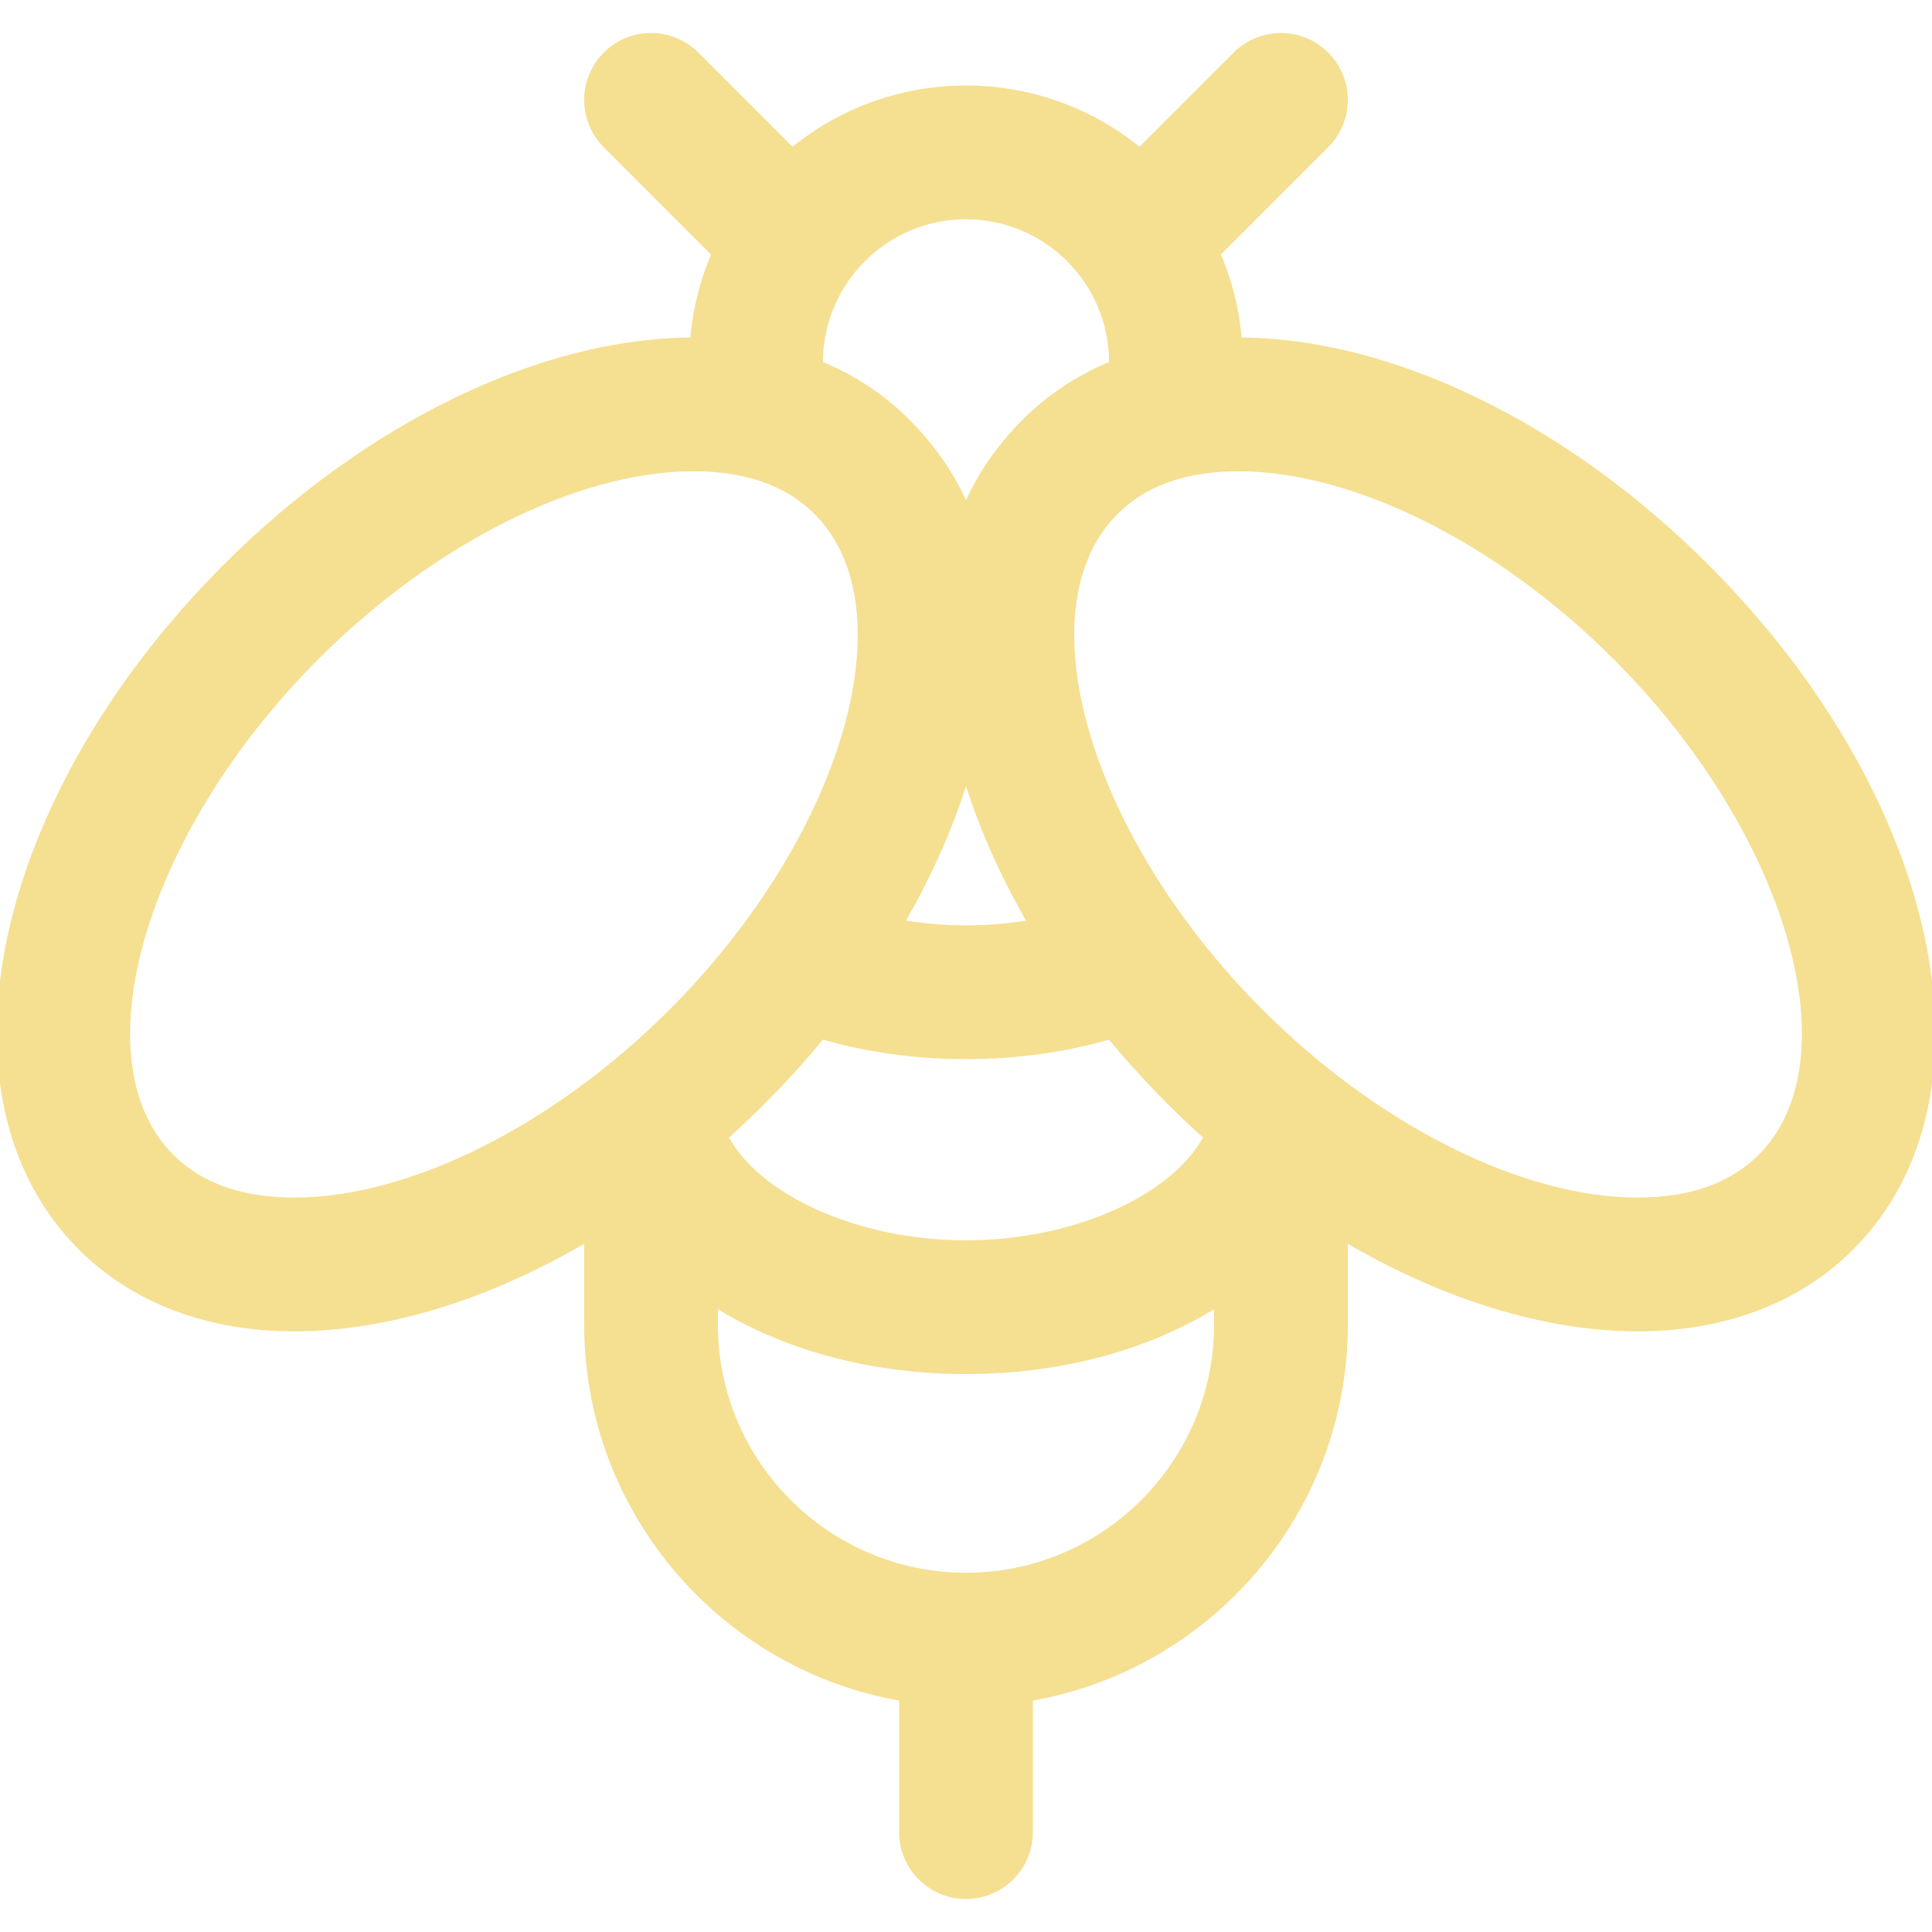
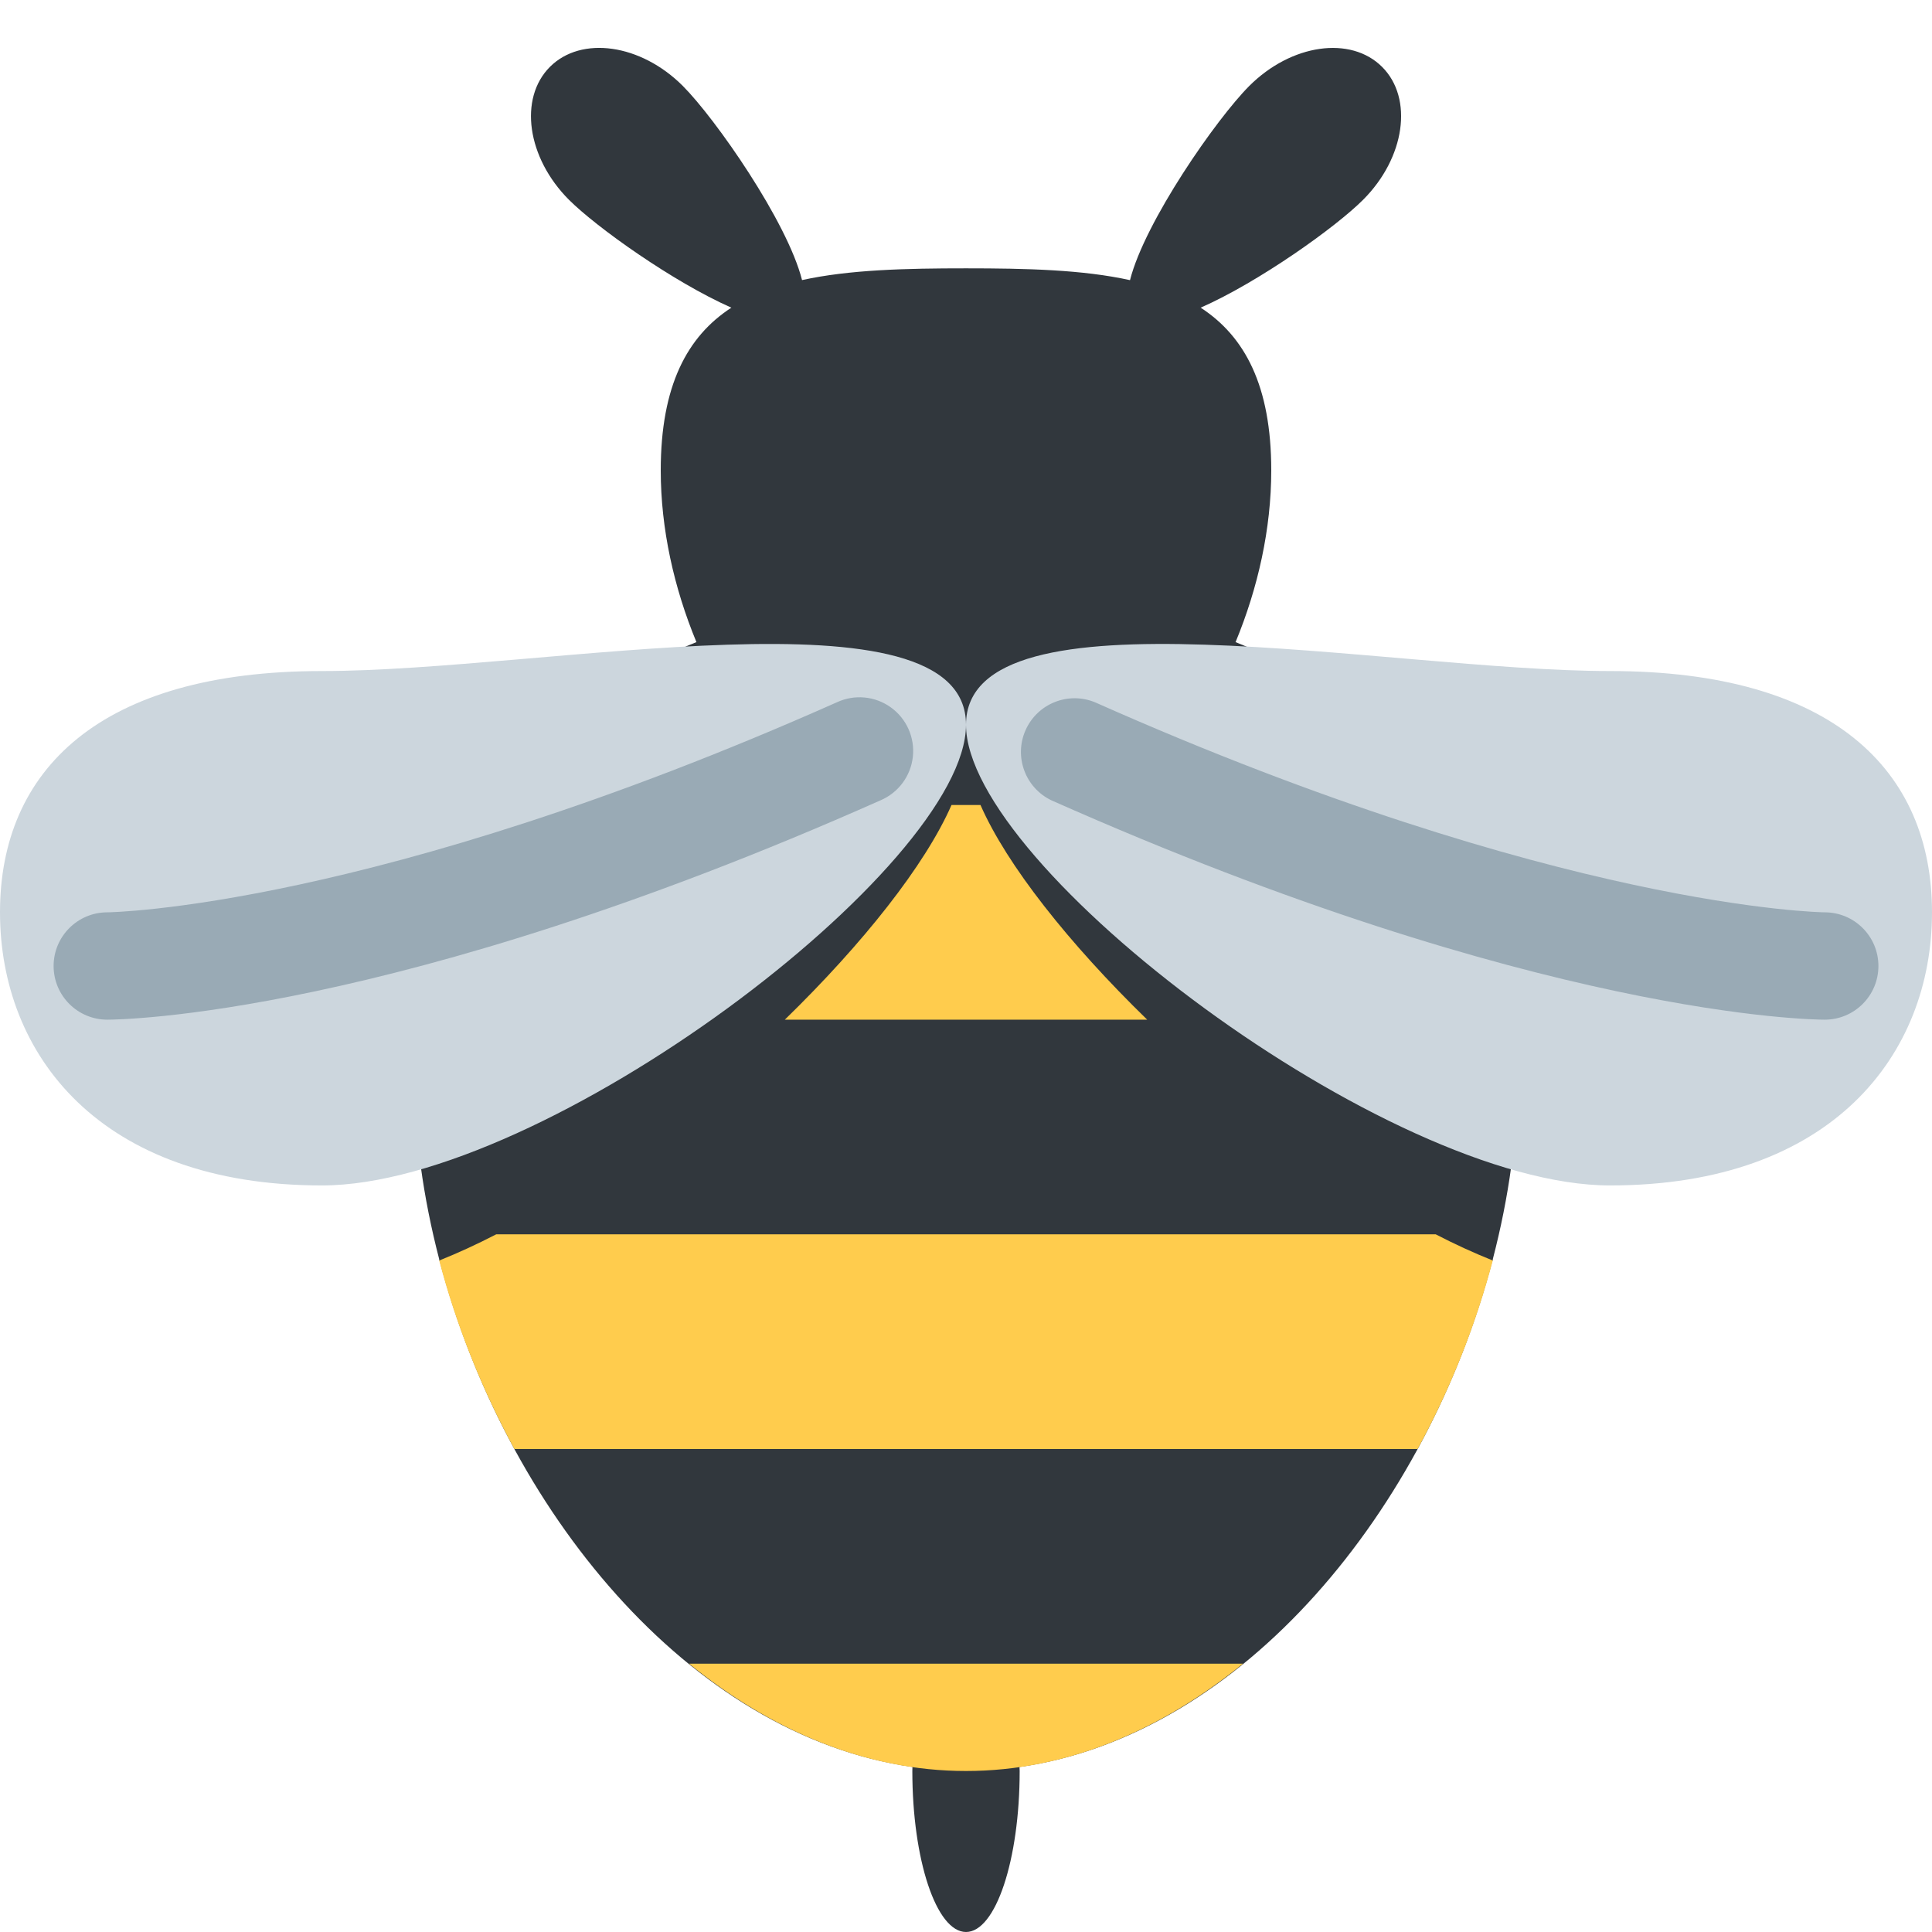
- <svg xmlns="http://www.w3.org/2000/svg" fill="#f5df91" height="800px" width="800px" version="1.1" id="Capa_1" viewBox="0 0 297 297" xml:space="preserve" stroke="#f5df91">
-   <g id="SVGRepo_bgCarrier" stroke-width="0" />
-   <g id="SVGRepo_tracerCarrier" stroke-linecap="round" stroke-linejoin="round" />
-   <g id="SVGRepo_iconCarrier">
-     <path d="M262.223,87.121c-21.74-21.739-48.581-34.722-71.809-34.735c-0.373-4.733-1.523-9.251-3.337-13.418 c0.21-0.178,0.419-0.359,0.617-0.558l16.139-16.139c3.82-3.82,3.82-10.013,0-13.833c-3.821-3.819-10.012-3.819-13.833,0 l-14.795,14.795c-7.268-5.989-16.574-9.59-26.705-9.59c-10.131,0-19.436,3.601-26.705,9.59L107,8.439 c-3.821-3.819-10.012-3.819-13.833,0c-3.82,3.82-3.82,10.013,0,13.833l16.139,16.139c0.198,0.198,0.407,0.38,0.617,0.558 c-1.815,4.167-2.964,8.685-3.337,13.418c-23.228,0.013-50.069,12.996-71.809,34.735c-35.581,35.582-45.379,81.531-22.303,104.607 c8.133,8.132,19.463,12.431,32.765,12.431c14.327,0,30.03-4.943,45.064-13.827v13.308c0,28.756,20.969,52.692,48.416,57.359v20.645 c0,5.402,4.379,9.781,9.781,9.781c5.402,0,9.781-4.379,9.781-9.781v-20.645c27.447-4.667,48.416-28.603,48.416-57.359v-13.308 c15.034,8.884,30.737,13.827,45.064,13.827c0.001,0,0.001,0,0.002,0c13.3,0,24.629-4.298,32.763-12.431 C307.601,168.652,297.804,122.703,262.223,87.121z M148.5,78.187c-2.054-4.99-5.252-9.506-9.115-13.37 c-3.799-3.798-8.302-6.748-13.37-8.827c-0.001-0.097-0.011-0.191-0.011-0.288c0-12.405,10.091-22.496,22.496-22.496 c12.405,0,22.496,10.091,22.496,22.496c0,0.097-0.01,0.192-0.011,0.289c-5.068,2.078-9.571,5.029-13.37,8.827 C153.752,68.681,150.554,73.197,148.5,78.187 M148.5,119.137c2.248,7.509,5.611,15.18,10.032,22.768 c-3.225,0.547-6.591,0.848-10.032,0.848c-3.441,0-6.806-0.301-10.032-0.848C142.889,134.318,146.252,126.646,148.5,119.137z M26.307,177.895c-14.808-14.809-4.594-50.044,22.303-76.942c17.891-17.891,40.119-29.006,58.01-29.006 c8.115,0,14.484,2.255,18.932,6.702c14.808,14.809,4.594,50.044-22.303,76.942c-17.891,17.891-40.119,29.005-58.01,29.005 C37.123,184.597,30.754,182.343,26.307,177.895z M187.135,203.64c0,21.303-17.332,38.635-38.635,38.635 c-21.303,0-38.635-17.332-38.635-38.635v-3.279c10.207,6.479,23.673,10.37,38.635,10.37c14.962,0,28.428-3.891,38.635-10.37V203.64z M148.5,191.17c-16.991,0-32.249-7.167-37.059-16.41c1.912-1.715,3.796-3.491,5.64-5.335c3.31-3.311,6.396-6.711,9.254-10.174 c6.801,1.975,14.272,3.065,22.164,3.065c7.893,0,15.367-1.086,22.168-3.061c2.857,3.462,5.942,6.861,9.251,10.17 c1.844,1.844,3.728,3.62,5.64,5.335C180.749,184.002,165.491,191.17,148.5,191.17z M270.693,177.895 c-4.447,4.447-10.816,6.703-18.931,6.702c-17.892,0-40.12-11.114-58.011-29.005c-26.898-26.898-37.112-62.133-22.303-76.942 c4.447-4.447,10.816-6.702,18.932-6.702c17.891,0,40.119,11.114,58.01,29.006C275.288,127.852,285.501,163.086,270.693,177.895z" />
-   </g>
+ <svg xmlns="http://www.w3.org/2000/svg" width="1em" height="1em" viewBox="0 0 36 36">
+   <path fill="#31373d" d="M27.816 23.464c.299-1.148.465-2.318.465-3.464c0-4.161-2.122-6.779-5.258-8.035c.417-1.008.665-2.108.665-3.2c0-1.581-.495-2.498-1.315-3.032c1.091-.482 2.517-1.5 3.027-2.011c.781-.781.94-1.889.354-2.475s-1.693-.428-2.475.354c-.611.611-1.948 2.53-2.223 3.619C20.172 5.025 19.126 5 18 5c-1.125 0-2.172.025-3.055.219c-.275-1.089-1.612-3.007-2.223-3.619c-.781-.781-1.889-.94-2.475-.354c-.585.587-.427 1.694.354 2.476c.511.511 1.937 1.529 3.027 2.011c-.821.533-1.316 1.451-1.316 3.032c0 1.093.248 2.192.665 3.2C9.841 13.221 7.719 15.839 7.719 20c0 1.146.167 2.317.465 3.464v.023l.006-.003c1.209 4.621 4.643 8.847 8.812 9.44L17 33c0 1.657.448 3 1 3c.553 0 1-1.343 1-3q0-.037-.003-.075c4.169-.593 7.604-4.819 8.813-9.44l.006.003z" />
+   <path fill="#ffcc4d" d="M14.624 19h6.752c-1.462-1.424-2.615-2.881-3.106-4h-.54c-.491 1.119-1.644 2.576-3.106 4m-5.378 4q-.542.28-1.062.488c.32 1.219.799 2.407 1.401 3.512h16.83a15.7 15.7 0 0 0 1.401-3.512A12 12 0 0 1 26.753 23zm3.593 8c1.518 1.234 3.278 2 5.161 2c1.884 0 3.643-.766 5.162-2z" />
+   <path fill="#ccd6dd" d="M18 13.505c0 2.647-7.858 8.584-12 8.584s-6-2.443-6-5.09s1.858-4.495 6-4.495c4.143.001 12-1.644 12 1.001m0 0c0 2.647 7.857 8.584 12 8.584s6-2.443 6-5.09s-1.857-4.495-6-4.495s-12-1.644-12 1.001" />
+   <path fill="#99aab5" d="M2 19a1 1 0 0 1-.002-2c.048 0 4.949-.07 13.596-3.914a1 1 0 1 1 .813 1.827C7.317 18.953 2.213 19 2 19m32 0c-.213 0-5.316-.047-14.406-4.086a1 1 0 0 1 .812-1.827C29.054 16.93 33.954 17 34.003 17A1 1 0 0 1 34 19" />
</svg>
